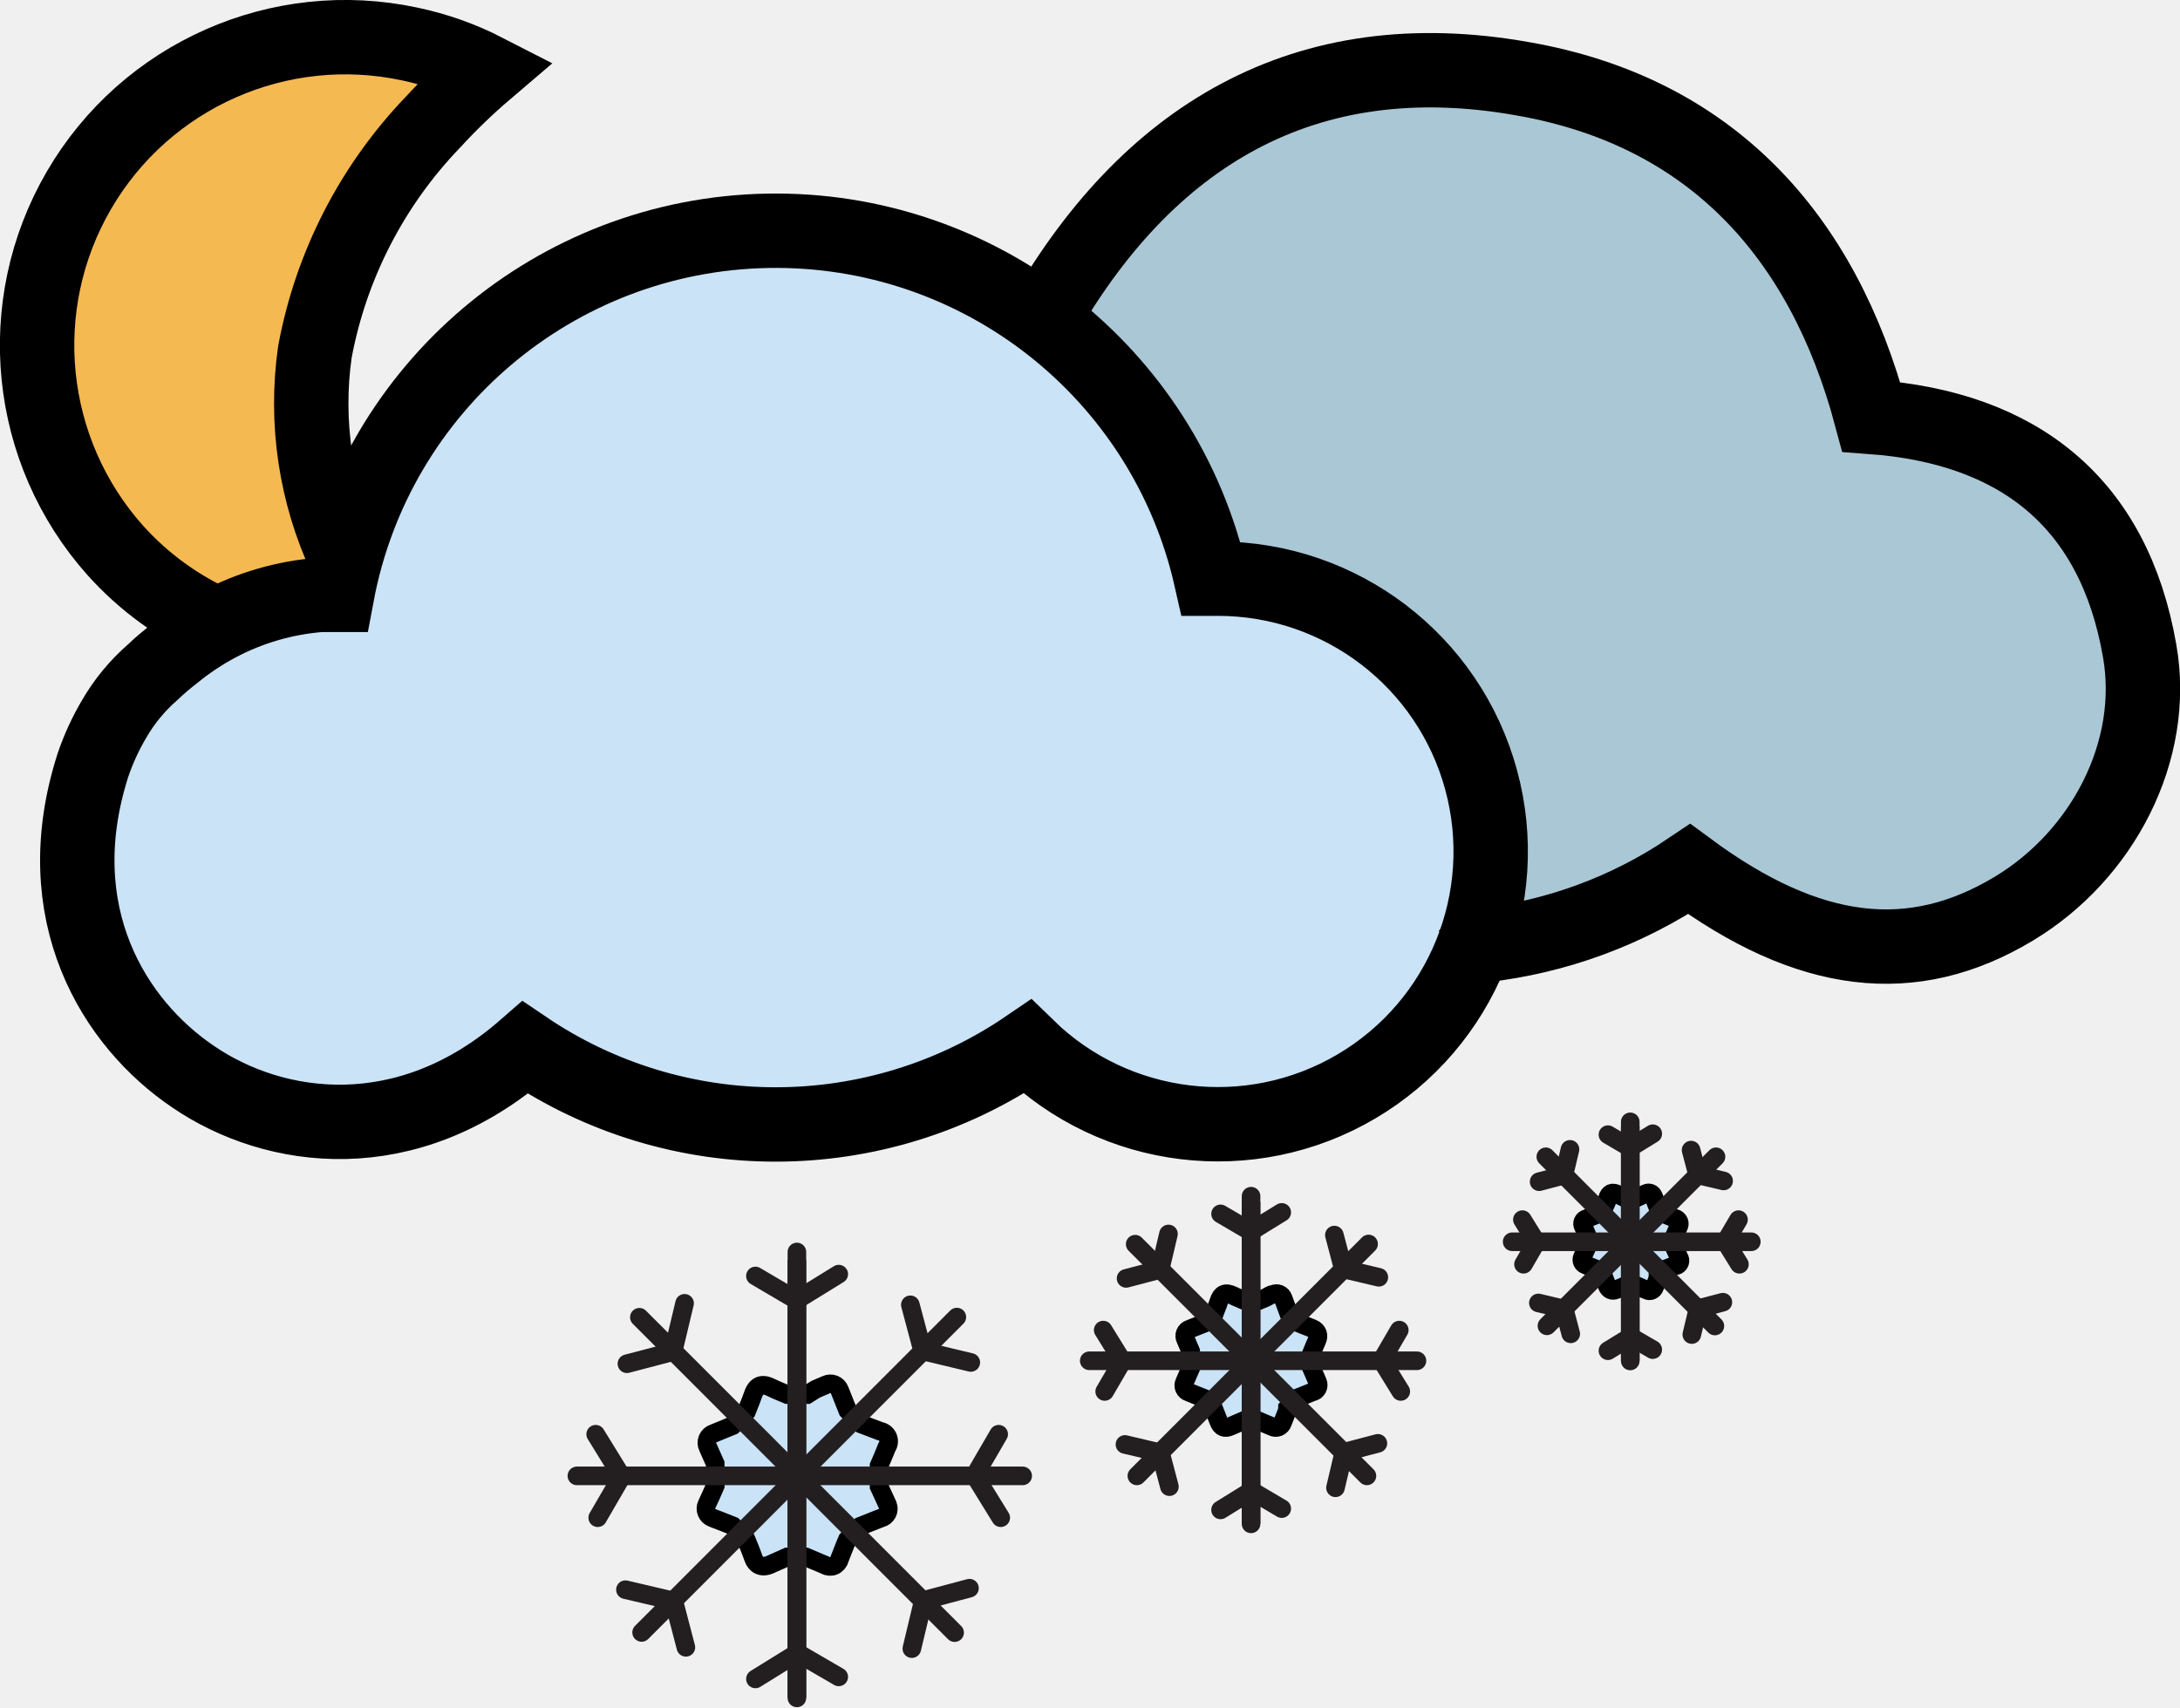
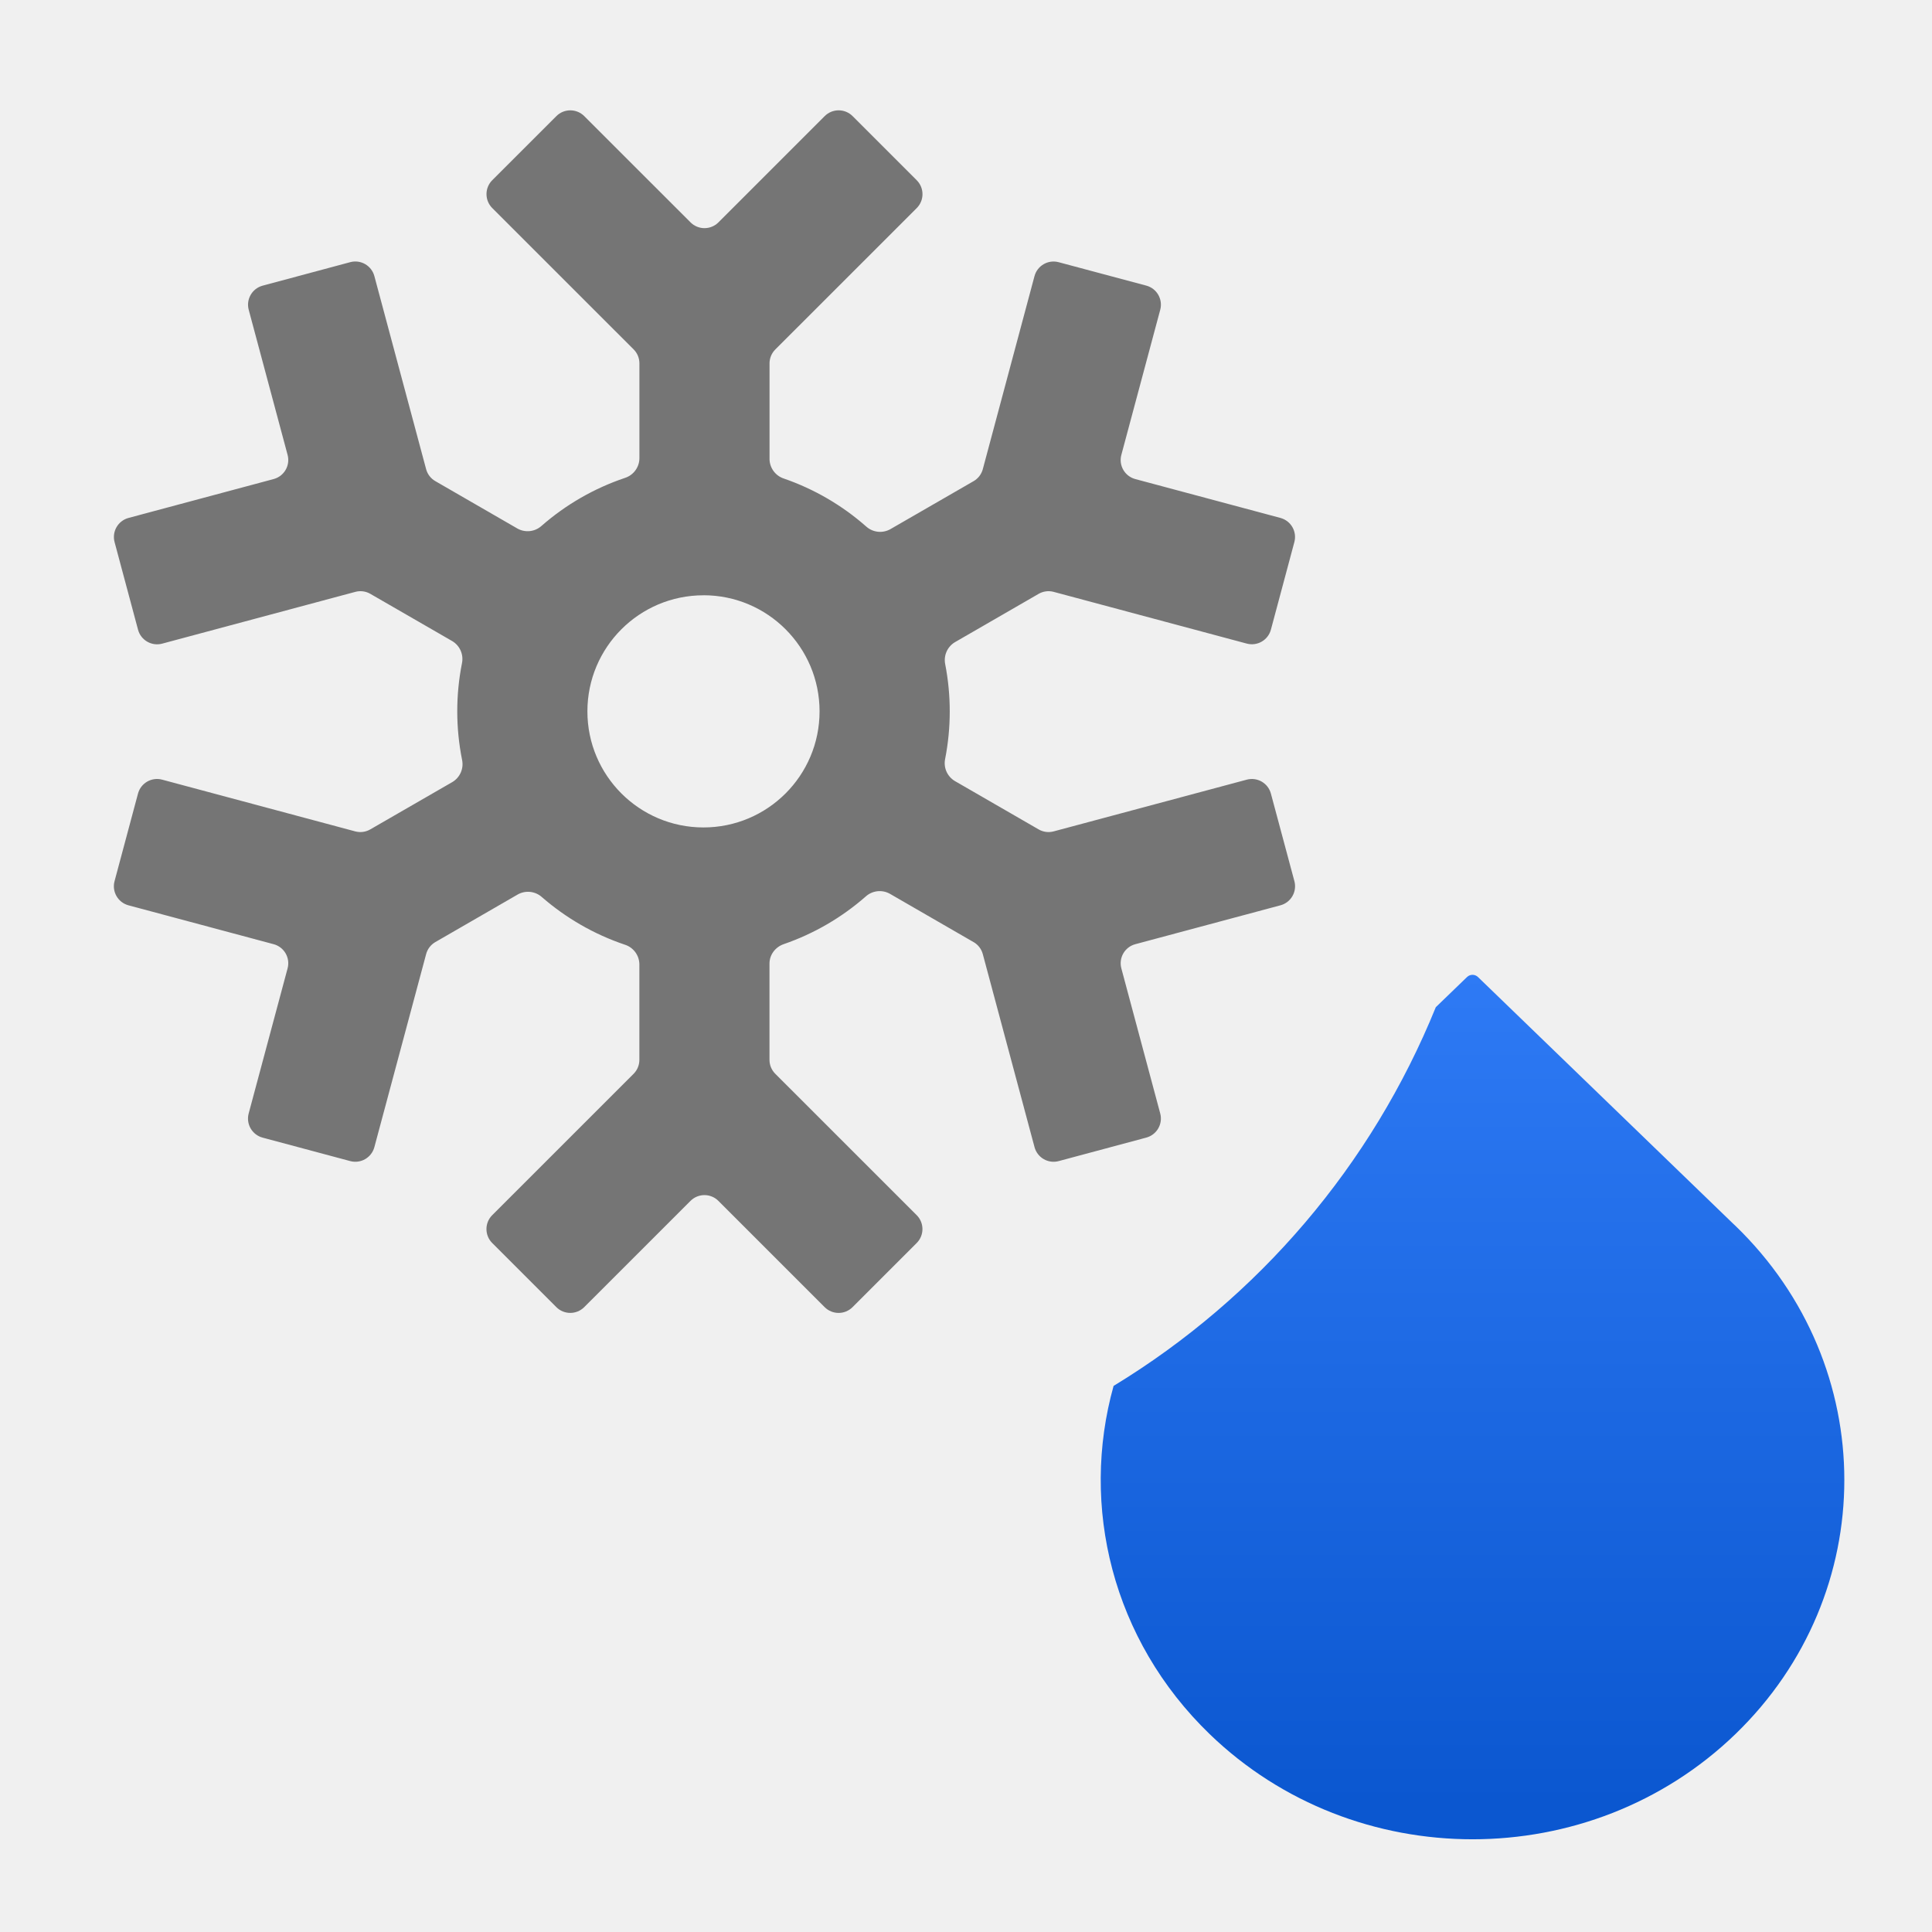
- <svg xmlns="http://www.w3.org/2000/svg" viewBox="0 0 117.22 91.81">
+ <svg xmlns="http://www.w3.org/2000/svg" fill="none" viewBox="0 0 49 49">
+   <g fill-rule="evenodd" clip-path="url(#a)" clip-rule="evenodd">
+     <path fill="url(#b)" d="M28.243 35.15c-.85 3.047-.039 6.437 2.436 8.83 3.682 3.558 9.653 3.558 13.336 0 3.682-3.56 3.682-9.33 0-12.89l-.06-.056-6.47-6.254a.2.2 0 0 0-.278 0l-.792.765a20.074 20.074 0 0 1-8.172 9.605Z" />
+     <path fill="#757575" d="M24.693 23.894a.5.5 0 0 1 .233.304l1.312 4.896a.5.5 0 0 0 .613.354l2.222-.596a.5.5 0 0 0 .353-.612l-.986-3.68a.5.5 0 0 1 .354-.613l3.68-.986a.5.5 0 0 0 .355-.612l-.596-2.222a.5.5 0 0 0-.612-.353l-4.898 1.312a.5.5 0 0 1-.38-.05l-2.127-1.228a.528.528 0 0 1-.245-.561 6.275 6.275 0 0 0 .002-2.399.528.528 0 0 1 .245-.56l2.125-1.227a.5.5 0 0 1 .38-.05l4.898 1.312a.5.5 0 0 0 .612-.353l.595-2.222a.5.5 0 0 0-.353-.612l-3.682-.986a.5.5 0 0 1-.353-.613l.986-3.68a.5.5 0 0 0-.353-.613L26.85 6.65a.5.5 0 0 0-.613.354L24.926 11.9a.5.5 0 0 1-.233.303l-2.115 1.22a.528.528 0 0 1-.61-.07 6.238 6.238 0 0 0-2.088-1.216.528.528 0 0 1-.363-.492V9.217a.5.5 0 0 1 .147-.354l3.586-3.585a.5.5 0 0 0 0-.707l-1.626-1.626a.5.5 0 0 0-.708 0L18.221 5.64a.5.5 0 0 1-.707 0l-2.696-2.695a.5.5 0 0 0-.707 0L12.485 4.57a.5.5 0 0 0 0 .707l3.586 3.585a.5.5 0 0 1 .146.354v2.41a.528.528 0 0 1-.367.495 6.239 6.239 0 0 0-2.115 1.216.528.528 0 0 1-.61.069l-2.085-1.204a.5.5 0 0 1-.233-.304L9.495 7.003a.5.5 0 0 0-.612-.354l-2.222.596a.5.5 0 0 0-.353.612l.986 3.68a.5.5 0 0 1-.354.613l-3.68.986a.5.5 0 0 0-.354.613l.595 2.222a.5.5 0 0 0 .613.353l4.898-1.313a.5.5 0 0 1 .38.05l2.08 1.2a.528.528 0 0 1 .244.563 6.276 6.276 0 0 0 .003 2.446.528.528 0 0 1-.245.564L9.39 21.036a.5.5 0 0 1-.38.05l-4.897-1.312a.5.5 0 0 0-.613.353l-.595 2.222a.5.5 0 0 0 .354.612l3.681.986a.5.5 0 0 1 .354.613l-.987 3.68a.5.5 0 0 0 .354.613l2.222.595a.5.5 0 0 0 .612-.354l1.313-4.897a.5.5 0 0 1 .232-.303l2.095-1.21a.528.528 0 0 1 .609.069c.61.53 1.323.944 2.105 1.207a.528.528 0 0 1 .367.494v2.426a.5.5 0 0 1-.146.354l-3.586 3.585a.5.5 0 0 0 0 .707l1.626 1.626a.5.5 0 0 0 .707 0l2.696-2.695a.5.5 0 0 1 .707 0l2.695 2.695a.5.5 0 0 0 .708 0l1.626-1.626a.5.5 0 0 0 0-.707l-3.587-3.586a.5.5 0 0 1-.146-.353v-2.442c0-.225.15-.42.363-.493a6.24 6.24 0 0 0 2.078-1.208.528.528 0 0 1 .61-.07l2.125 1.227Zm-6.85-8.796a2.944 2.944 0 1 0-.002 5.888 2.944 2.944 0 0 0 .001-5.889Z" />
+   </g>
  <defs>
-     <style>.cls-1{fill:#cae3f6;}.cls-2{fill:#f5b952;}.cls-3{fill:#aac7d5;}.cls-4,.cls-5,.cls-6,.cls-7{fill:none;stroke-miterlimit:10;}.cls-4,.cls-7{stroke:#000;}.cls-5,.cls-6{stroke:#231f20;}.cls-6{stroke-linecap:round;}.cls-7{stroke-width:4px;}</style>
+     <linearGradient id="b" x1="37.346" x2="37.346" y1="24.645" y2="45.765" gradientUnits="userSpaceOnUse">
+       <stop stop-color="#2E7AF5" />
+       <stop offset="1" stop-color="#0B57D0" />
+     </linearGradient>
+     <clipPath id="a">
+       <path fill="#fff" d="M.777.648h48v48h-48z" />
+     </clipPath>
  </defs>
-   <g id="Layer_2" data-name="Layer 2">
-     <g id="Layer_1-2" data-name="Layer 1">
-       <path class="cls-1" d="M47.73,80.85l-.46-1V78.74q.21-.49.42-1a.55.55,0,0,0-.36-.85l-1-.39-.75-.73-.43-1.09a.53.53,0,0,0-.73-.29c-.19.07-.38.16-.56.24l-.49.22H42.34c-.28-.13-.55-.23-.81-.36-.58-.29-.88-.15-1.07.44-.09.28-.21.54-.32.83l-.75.75-1,.41a.54.54,0,0,0-.32.77l.39.88a1.09,1.09,0,0,1,0,.14v1.06c-.15.37-.31.71-.45,1.06a.51.51,0,0,0,.3.72l.57.23.53.2.71.73c.14.34.27.66.39,1s.43.55.88.35l.94-.41h1l.54.23.5.21a.53.53,0,0,0,.77-.32l.35-.9.06-.15.73-.73.88-.35.21-.08A.53.53,0,0,0,47.73,80.85Z" />
-       <path class="cls-1" d="M70.85,74.25c-.1-.25-.22-.5-.33-.77v-.79l.3-.7c.14-.32.06-.51-.26-.63l-.71-.28-.56-.54-.31-.8a.39.39,0,0,0-.54-.22L68,69.7l-.36.16h-.78c-.2-.09-.4-.16-.59-.26-.43-.22-.65-.11-.79.33-.06.2-.15.39-.23.6l-.56.56-.76.3a.39.39,0,0,0-.23.56l.28.64a.49.49,0,0,1,0,.11v.78l-.34.78a.38.38,0,0,0,.23.53l.42.17.38.15.53.53.28.72c.13.33.32.4.65.26l.69-.3h.77l.4.17.36.16A.39.39,0,0,0,69,76.4c.09-.22.17-.44.26-.65a.78.78,0,0,1,0-.12l.53-.53.65-.26.15-.06A.38.38,0,0,0,70.85,74.25Z" />
-       <path class="cls-1" d="M90.28,67.54,90,67v-.58l.22-.52c.1-.23,0-.36-.19-.45l-.52-.21-.4-.4c-.08-.2-.15-.39-.23-.57a.28.28,0,0,0-.39-.16l-.3.13-.26.11h-.57L87,64.15c-.31-.16-.47-.08-.57.24,0,.15-.11.29-.17.44l-.41.41-.55.22a.28.28,0,0,0-.17.41c.07.15.14.31.2.47s0,0,0,.08V67l-.25.57a.29.29,0,0,0,.17.39l.3.12.28.11.39.39.21.52c.09.24.23.3.47.19l.5-.22H88l.29.12.26.12a.29.29,0,0,0,.42-.18l.18-.47,0-.09.39-.39L90,68l.11,0A.29.29,0,0,0,90.28,67.54Z" />
-       <path class="cls-2" d="M18.58,30.75a19.61,19.61,0,0,1-1.65-11A24.17,24.17,0,0,1,23.29,7.35,34,34,0,0,1,26.13,4.6a15.87,15.87,0,0,0-4.08-1.44A16.56,16.56,0,0,0,6.2,30.38a16.23,16.23,0,0,0,5.51,4.05" />
-       <path class="cls-3" d="M78.5,52.09a1.23,1.23,0,0,1,.77-.46,24.82,24.82,0,0,0,11.14-4.11c6.44,4.76,12,5.41,17.45,2.13,4.78-2.85,7.7-8.49,6.76-13.84-1.38-8-6.52-12-14.43-12.58C97.55,13.39,91.52,6.82,81.48,5c-11.75-2.1-20.3,3.05-26,13.23" />
-       <path class="cls-1" d="M65.05,31.9l-.35,0a24,24,0,0,0-47,.87c-.29,0-.58,0-.87,0a14,14,0,0,0-5.53,1.59A14.44,14.44,0,0,0,8.93,36a14.21,14.21,0,0,0-1.17,1,10.11,10.11,0,0,0-2.06,2.5,13.24,13.24,0,0,0-1.13,2.39C2,49.88,5.73,55.84,10,58.69s11.5,4,17.85-1.57a24,24,0,0,0,27,0A14.67,14.67,0,1,0,65.05,31.9Z" />
-       <path class="cls-4" d="M47.73,80.94l-.46-1V78.82c.14-.33.28-.64.42-1a.55.55,0,0,0-.36-.85l-1-.38-.75-.74-.43-1.08a.53.53,0,0,0-.73-.3l-.56.24L43.4,75H42.34c-.28-.12-.55-.22-.81-.35-.58-.3-.88-.16-1.07.44-.09.27-.21.53-.32.82l-.75.76-1,.41a.53.53,0,0,0-.32.76l.39.88a1.31,1.31,0,0,1,0,.15V79.9c-.15.36-.31.7-.45,1a.53.53,0,0,0,.3.73l.57.22.53.21.71.73c.14.34.27.65.39,1s.43.55.88.36l.94-.42h1l.54.23.5.21a.52.52,0,0,0,.77-.32c.12-.3.23-.6.35-.89a1.14,1.14,0,0,1,.06-.15l.73-.74.88-.35.21-.08A.52.52,0,0,0,47.73,80.94Z" />
-       <line class="cls-5" x1="42.85" y1="67.77" x2="42.85" y2="91.31" />
-       <line class="cls-6" x1="42.85" y1="67.33" x2="42.85" y2="91.31" />
-       <polyline class="cls-6" points="40.62 68.62 42.83 69.92 45.1 68.52" />
-       <polyline class="cls-6" points="45.1 90.18 42.88 88.89 40.62 90.29" />
-       <line class="cls-6" x1="34.38" y1="70.84" x2="51.33" y2="87.8" />
-       <polyline class="cls-6" points="33.71 73.34 36.19 72.69 36.81 70.09" />
-       <polyline class="cls-6" points="52.13 85.41 49.65 86.07 49.03 88.66" />
-       <line class="cls-6" x1="51.45" y1="70.83" x2="34.5" y2="87.79" />
-       <polyline class="cls-6" points="48.95 70.17 49.61 72.65 52.2 73.27" />
-       <polyline class="cls-6" points="36.88 88.59 36.23 86.1 33.63 85.49" />
-       <line class="cls-6" x1="54.99" y1="79.37" x2="31.02" y2="79.37" />
-       <polyline class="cls-6" points="53.7 77.13 52.41 79.35 53.81 81.62" />
-       <polyline class="cls-6" points="32.14 81.62 33.43 79.4 32.03 77.13" />
-       <path class="cls-4" d="M70.85,74.33c-.1-.25-.22-.5-.33-.76v-.79c.1-.25.2-.48.3-.71s.06-.5-.26-.63l-.71-.28-.56-.54L69,69.83a.38.38,0,0,0-.54-.22c-.14,0-.27.12-.41.18l-.36.15h-.78c-.2-.09-.4-.16-.59-.26-.43-.21-.65-.11-.79.33-.06.2-.15.39-.23.61l-.56.55-.76.3a.39.39,0,0,0-.23.56c.09.22.19.43.28.65a.28.28,0,0,1,0,.11v.77l-.34.78a.38.38,0,0,0,.23.53l.42.17.38.15.53.54.28.71c.13.33.32.41.65.26l.69-.3h.77l.4.17.36.15a.39.39,0,0,0,.57-.23l.26-.66,0-.11.53-.54.65-.26.15-.06A.38.38,0,0,0,70.85,74.33Z" />
-       <line class="cls-5" x1="67.27" y1="64.65" x2="67.27" y2="81.95" />
-       <line class="cls-6" x1="67.27" y1="64.33" x2="67.27" y2="81.95" />
-       <polyline class="cls-6" points="65.63 65.28 67.25 66.23 68.92 65.2" />
-       <polyline class="cls-6" points="68.92 81.13 67.29 80.17 65.63 81.2" />
-       <line class="cls-6" x1="61.04" y1="66.91" x2="73.5" y2="79.37" />
-       <polyline class="cls-6" points="60.55 68.75 62.38 68.27 62.83 66.36" />
-       <polyline class="cls-6" points="74.09 77.62 72.26 78.1 71.81 80.01" />
-       <line class="cls-6" x1="73.59" y1="66.9" x2="61.13" y2="79.37" />
-       <polyline class="cls-6" points="71.75 66.42 72.23 68.24 74.14 68.69" />
-       <polyline class="cls-6" points="62.88 79.95 62.4 78.13 60.49 77.68" />
-       <line class="cls-6" x1="76.19" y1="73.18" x2="58.57" y2="73.18" />
-       <polyline class="cls-6" points="75.24 71.53 74.29 73.16 75.32 74.83" />
-       <polyline class="cls-6" points="59.4 74.83 60.35 73.2 59.32 71.53" />
-       <path class="cls-4" d="M90.28,67.63c-.08-.19-.16-.37-.25-.56v-.58l.22-.51a.3.3,0,0,0-.19-.46l-.52-.21-.4-.39c-.08-.21-.15-.39-.23-.58a.28.28,0,0,0-.39-.16l-.3.13-.26.12h-.57L87,64.24c-.31-.16-.47-.09-.57.23,0,.15-.11.29-.17.45l-.41.4-.55.22a.28.28,0,0,0-.17.41c.07.16.14.31.2.47s0,0,0,.08v.57c-.09.19-.17.38-.25.56a.29.29,0,0,0,.17.39l.3.12.28.11.39.39c.07.19.14.36.21.53s.23.29.47.19l.5-.22H88l.29.13.26.11a.29.29,0,0,0,.42-.17l.18-.48,0-.08.39-.4.47-.18.11,0A.28.28,0,0,0,90.28,67.63Z" />
-       <line class="cls-5" x1="87.66" y1="60.57" x2="87.66" y2="73.19" />
-       <line class="cls-6" x1="87.66" y1="60.33" x2="87.66" y2="73.19" />
-       <polyline class="cls-6" points="86.46 61.02 87.65 61.72 88.87 60.97" />
-       <polyline class="cls-6" points="88.87 72.58 87.68 71.89 86.46 72.64" />
-       <line class="cls-6" x1="83.12" y1="62.21" x2="92.21" y2="71.31" />
-       <polyline class="cls-6" points="82.76 63.55 84.09 63.2 84.42 61.81" />
-       <polyline class="cls-6" points="92.64 70.03 91.3 70.38 90.97 71.77" />
-       <line class="cls-6" x1="92.27" y1="62.21" x2="83.18" y2="71.3" />
-       <polyline class="cls-6" points="90.93 61.85 91.28 63.18 92.68 63.51" />
-       <polyline class="cls-6" points="84.46 71.73 84.11 70.4 82.72 70.07" />
-       <line class="cls-6" x1="94.17" y1="66.78" x2="81.31" y2="66.78" />
-       <polyline class="cls-6" points="93.48 65.59 92.78 66.78 93.53 67.99" />
-       <polyline class="cls-6" points="81.92 67.99 82.61 66.8 81.86 65.59" />
-       <path class="cls-7" d="M18.58,30a19.63,19.63,0,0,1-1.65-11.06A24.21,24.21,0,0,1,23.29,6.56a32.14,32.14,0,0,1,2.84-2.74,16.28,16.28,0,0,0-4.08-1.45A16.57,16.57,0,0,0,6.2,29.6a16.23,16.23,0,0,0,5.51,4" />
-       <path class="cls-7" d="M78.93,51.31a1.29,1.29,0,0,1,.77-.47,24.84,24.84,0,0,0,11.13-4.1c6.44,4.75,12,5.41,17.45,2.13C113.06,46,116,40.38,115.05,35c-1.39-8-6.53-12-14.43-12.58C98,12.61,91.94,6,81.9,4.24c-11.74-2.1-20.29,3.05-26,13.23" />
-       <path class="cls-7" d="M65.48,31.12l-.36,0a24,24,0,0,0-47,.87l-.87,0a14.06,14.06,0,0,0-5.52,1.6,14.44,14.44,0,0,0-2.36,1.57,14.06,14.06,0,0,0-1.17,1,9.89,9.89,0,0,0-2.06,2.5A13.24,13.24,0,0,0,5,41.14c-2.57,8,1.16,13.91,5.38,16.76,4.38,3,11.5,4,17.86-1.56a24,24,0,0,0,27-.05A14.67,14.67,0,1,0,65.48,31.12Z" />
-     </g>
-   </g>
</svg>
